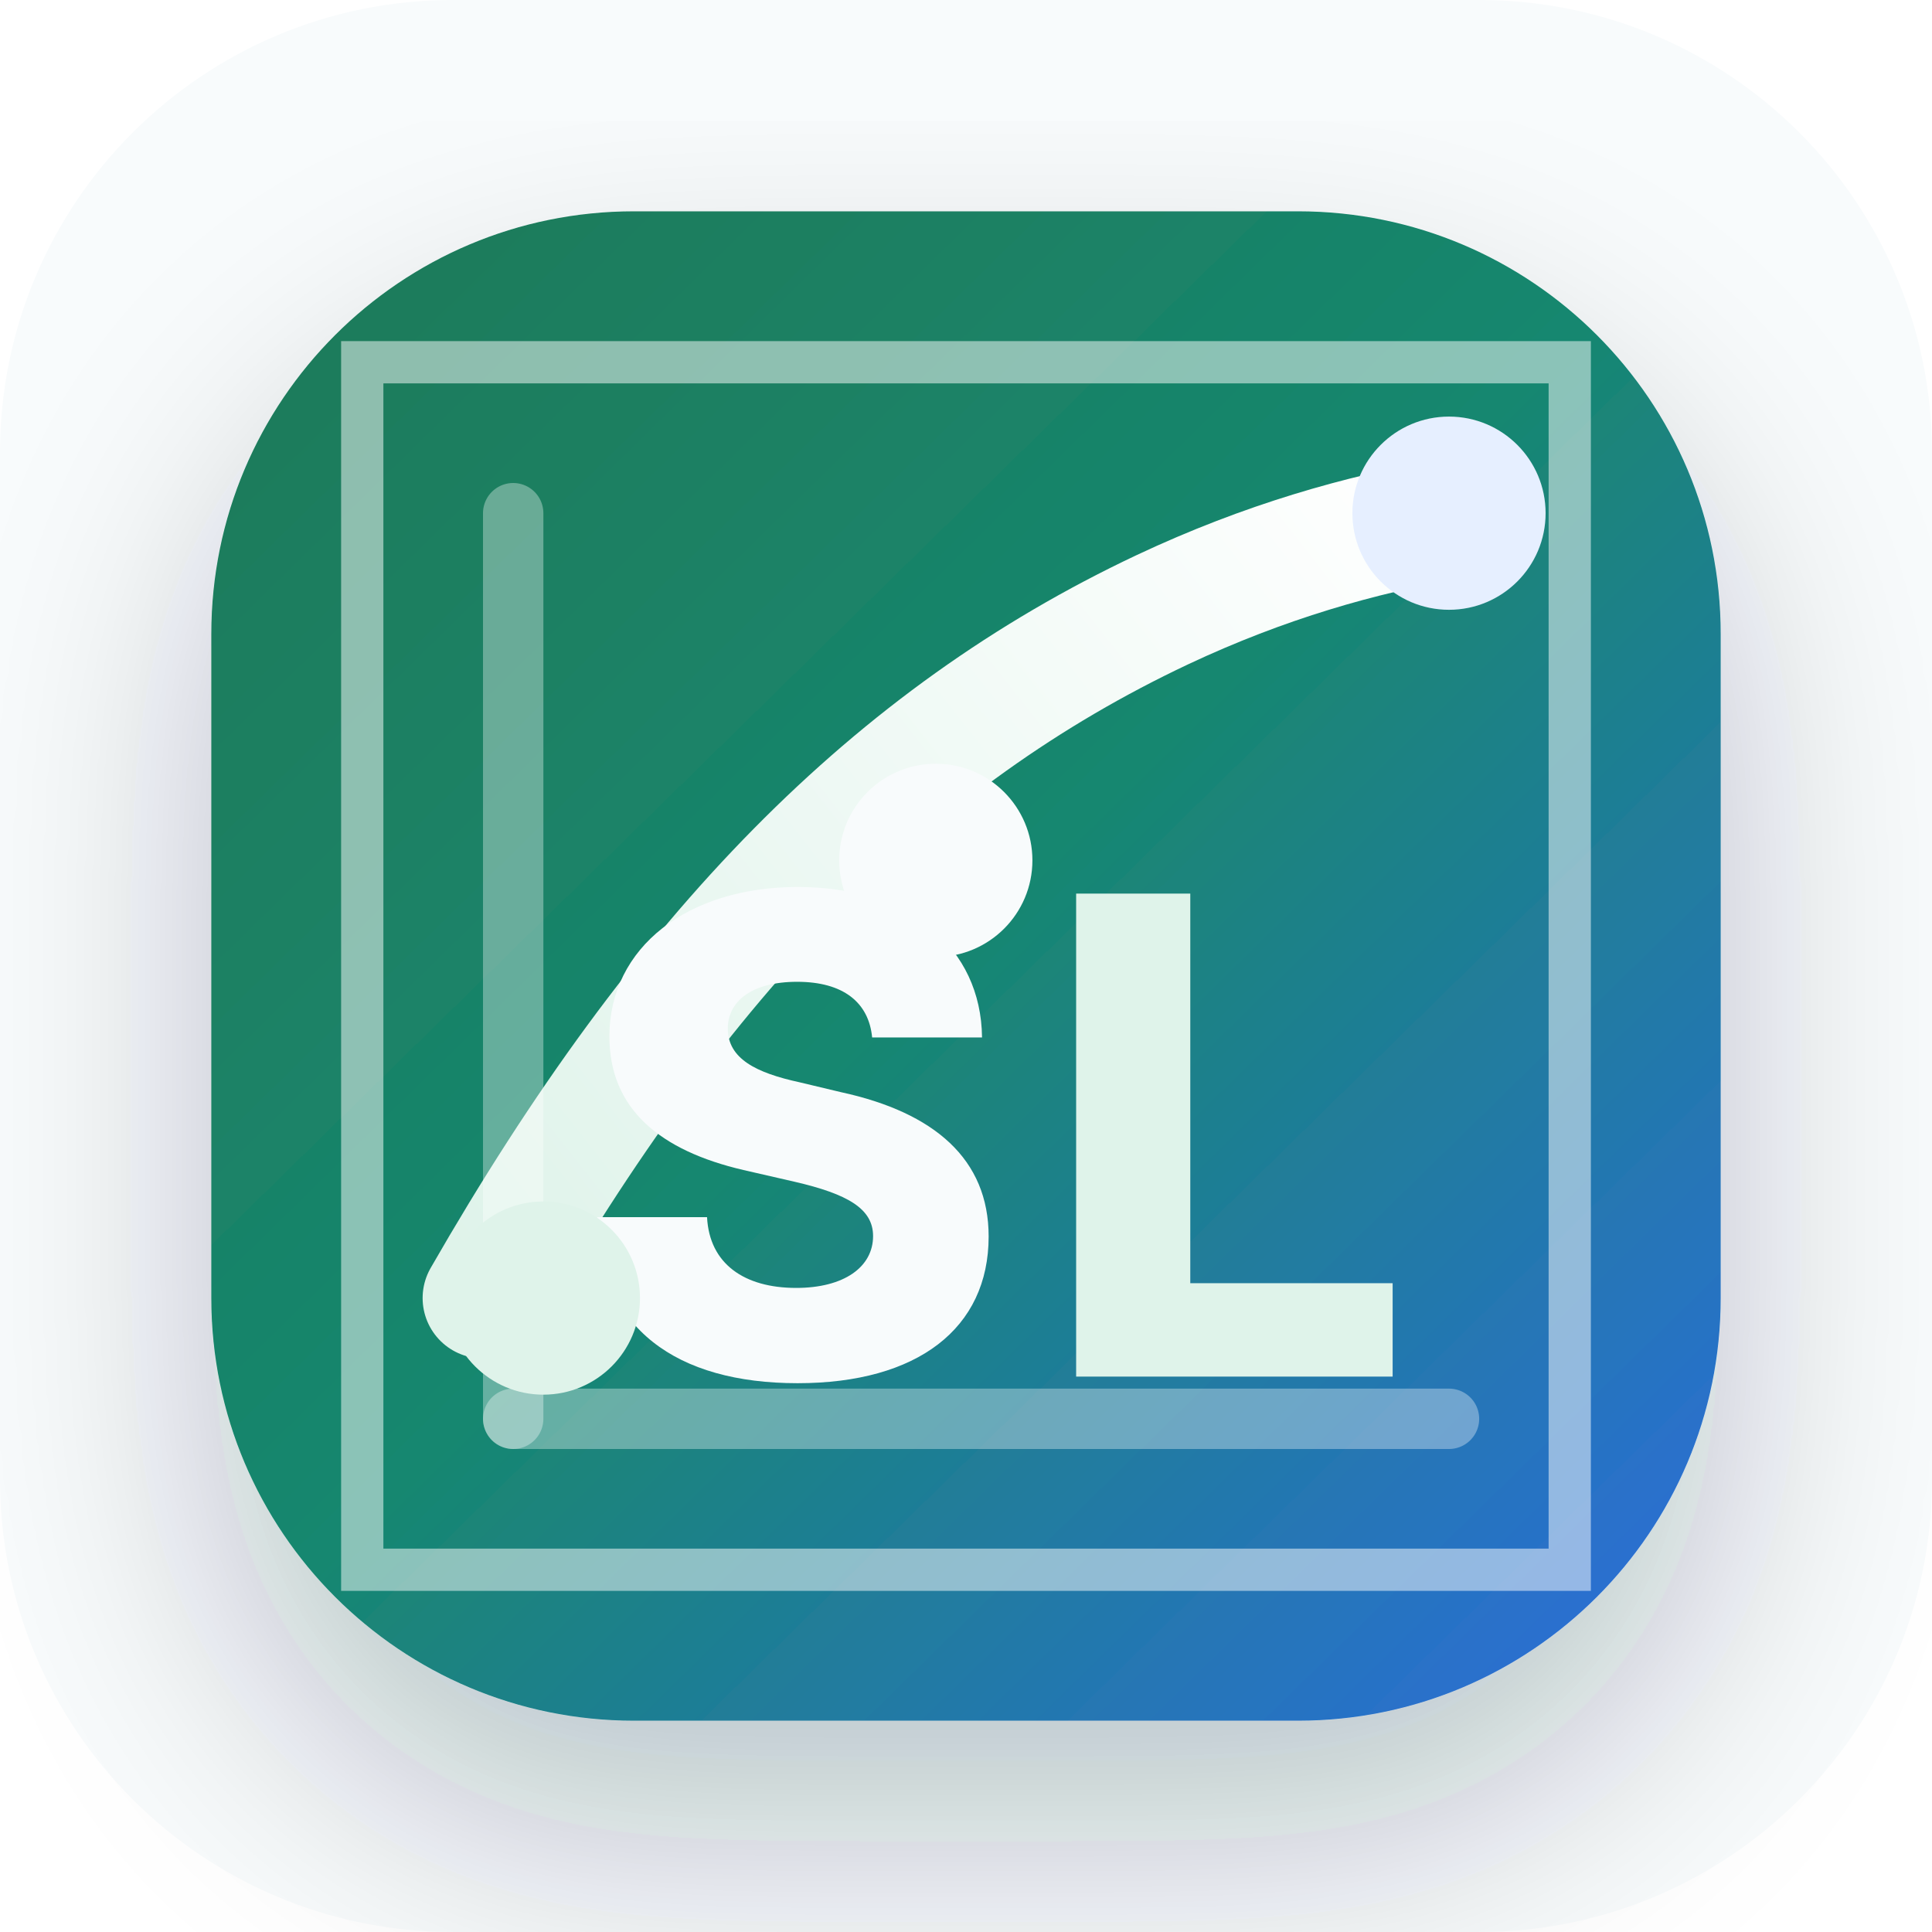
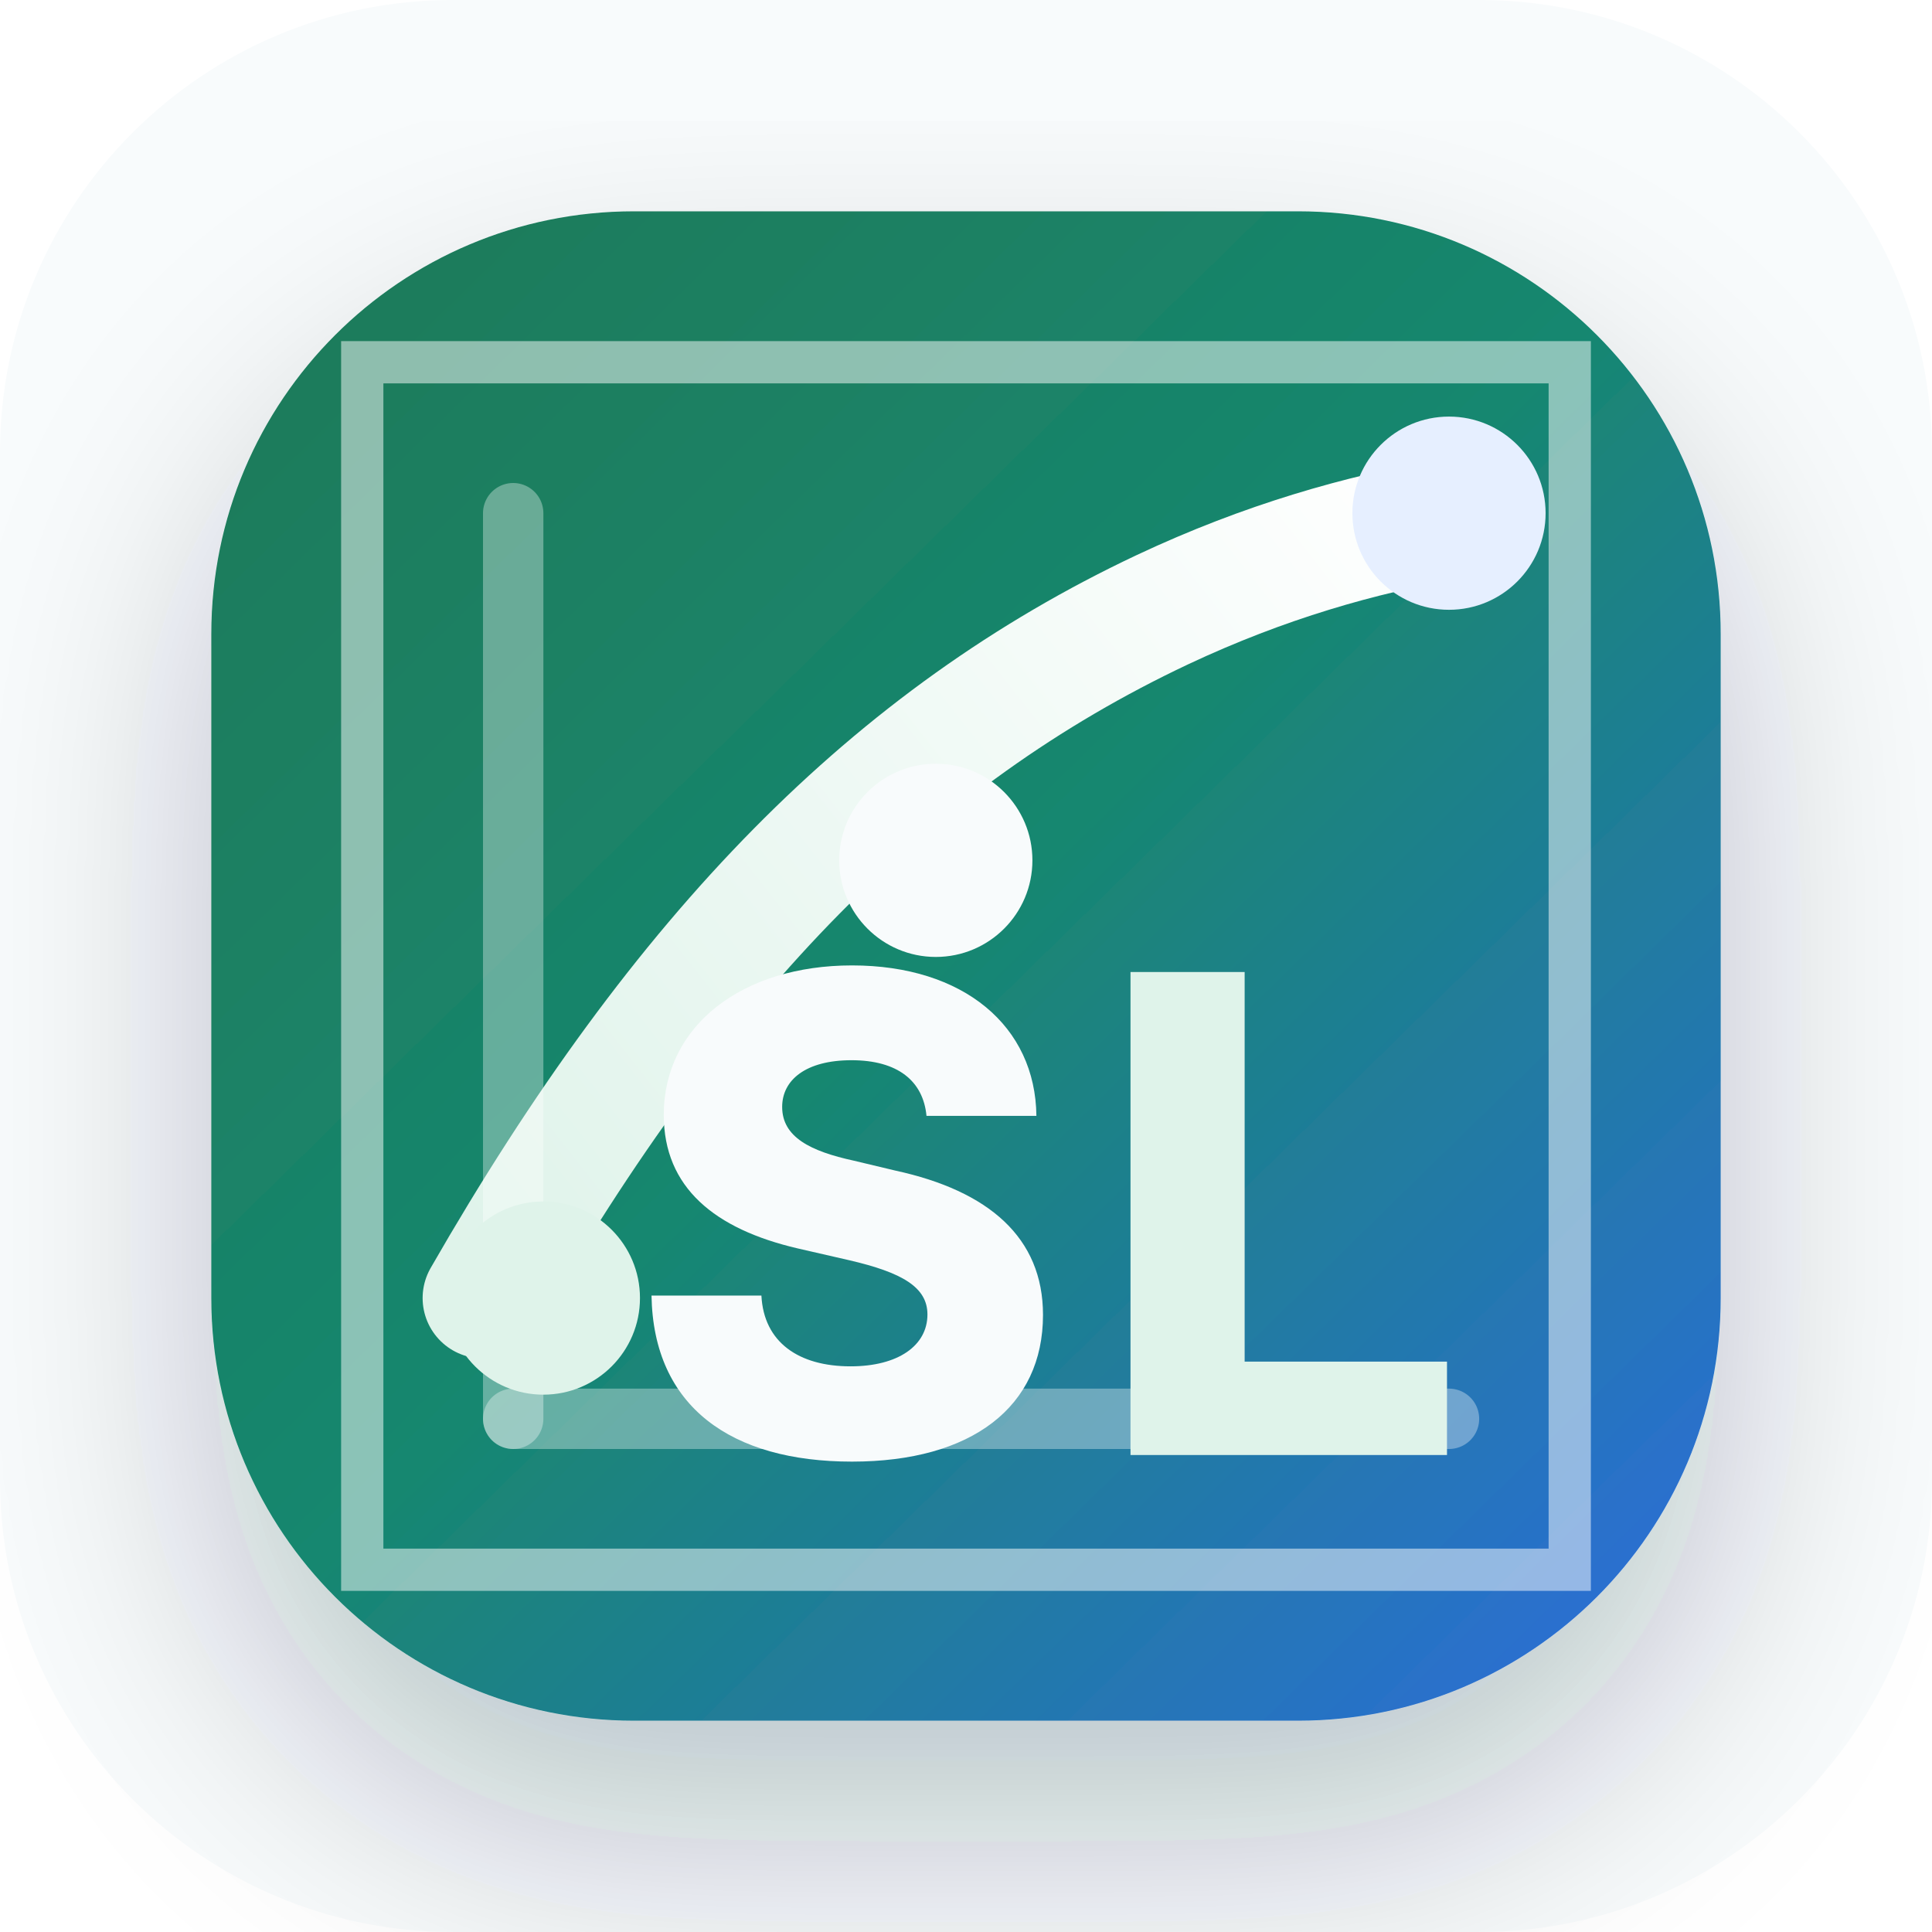
<svg xmlns="http://www.w3.org/2000/svg" viewBox="0 0 64 64">
  <defs>
    <linearGradient id="bg" x1="8" y1="8" x2="56" y2="57" gradientUnits="userSpaceOnUse">
      <stop offset="0" stop-color="#1d7a58" />
      <stop offset=".48" stop-color="#18876f" />
      <stop offset="1" stop-color="#2d6cdf" />
    </linearGradient>
    <linearGradient id="curve" x1="16" y1="43" x2="49" y2="17" gradientUnits="userSpaceOnUse">
      <stop offset="0" stop-color="#dff3ea" />
      <stop offset="1" stop-color="#ffffff" />
    </linearGradient>
    <filter id="shadow" x="-20%" y="-20%" width="140%" height="140%">
      <feDropShadow dx="0" dy="4" stdDeviation="4" flood-color="#0f2930" flood-opacity=".24" />
    </filter>
  </defs>
  <rect width="64" height="64" rx="15" fill="#f8fbfc" />
  <rect x="7" y="7" width="50" height="50" rx="14" fill="url(#bg)" filter="url(#shadow)" />
  <path d="M16 43c6.6-11.5 13.6-18.6 22.5-22.8 3.4-1.6 6.6-2.5 9.5-3" fill="none" stroke="url(#curve)" stroke-width="4" stroke-linecap="round" />
  <path d="M17 47h31" fill="none" stroke="rgba(255,255,255,.34)" stroke-width="2" stroke-linecap="round" />
  <path d="M17 17v30" fill="none" stroke="rgba(255,255,255,.34)" stroke-width="2" stroke-linecap="round" />
-   <text x="19" y="45.6" fill="#f8fbfc" font-family="Inter, Arial, sans-serif" font-size="22" font-weight="800" letter-spacing="-1.2">S</text>
-   <text x="34.4" y="45.6" fill="#dff3ea" font-family="Inter, Arial, sans-serif" font-size="22" font-weight="800" letter-spacing="-1.2">L</text>
+   <text x="20.8" y="48.2" fill="#f8fbfc" font-family="Inter, Arial, sans-serif" font-size="22" font-weight="800" letter-spacing="-1.2">S</text>
+   <text x="36.2" y="48.2" fill="#dff3ea" font-family="Inter, Arial, sans-serif" font-size="22" font-weight="800" letter-spacing="-1.2">L</text>
  <circle cx="18" cy="43" r="3.2" fill="#dff3ea" />
  <circle cx="31" cy="28.5" r="3.2" fill="#f8fbfc" />
  <circle cx="48" cy="17" r="3.2" fill="#e6efff" />
  <path d="M12 12h40v40H12z" fill="none" stroke="rgba(255,255,255,.50)" stroke-width="1.4" rx="10" />
</svg>
